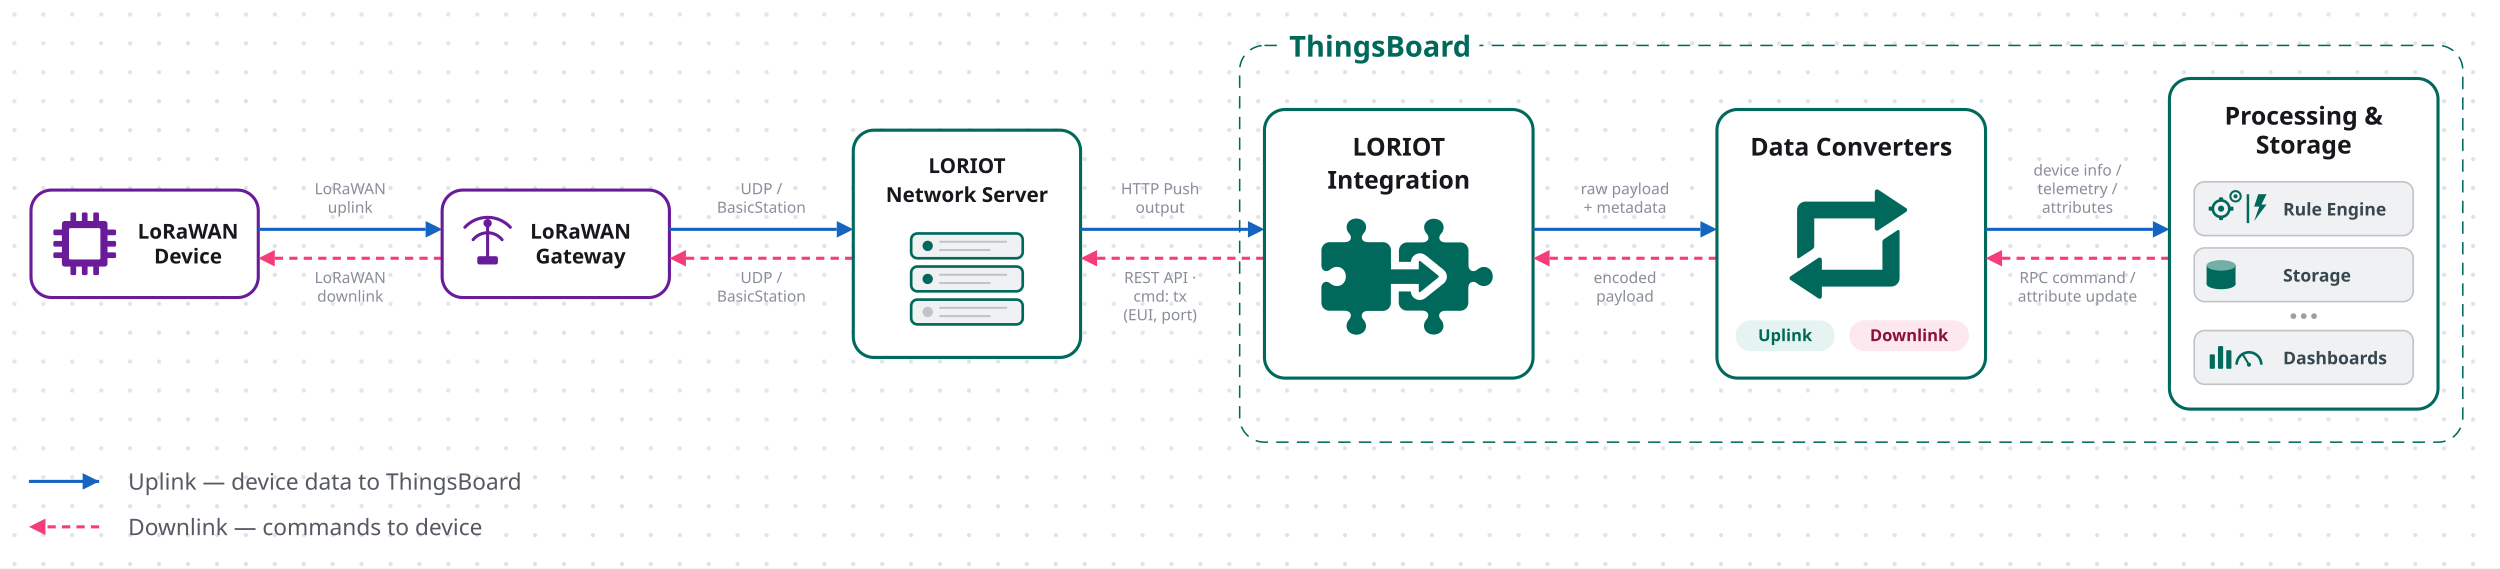
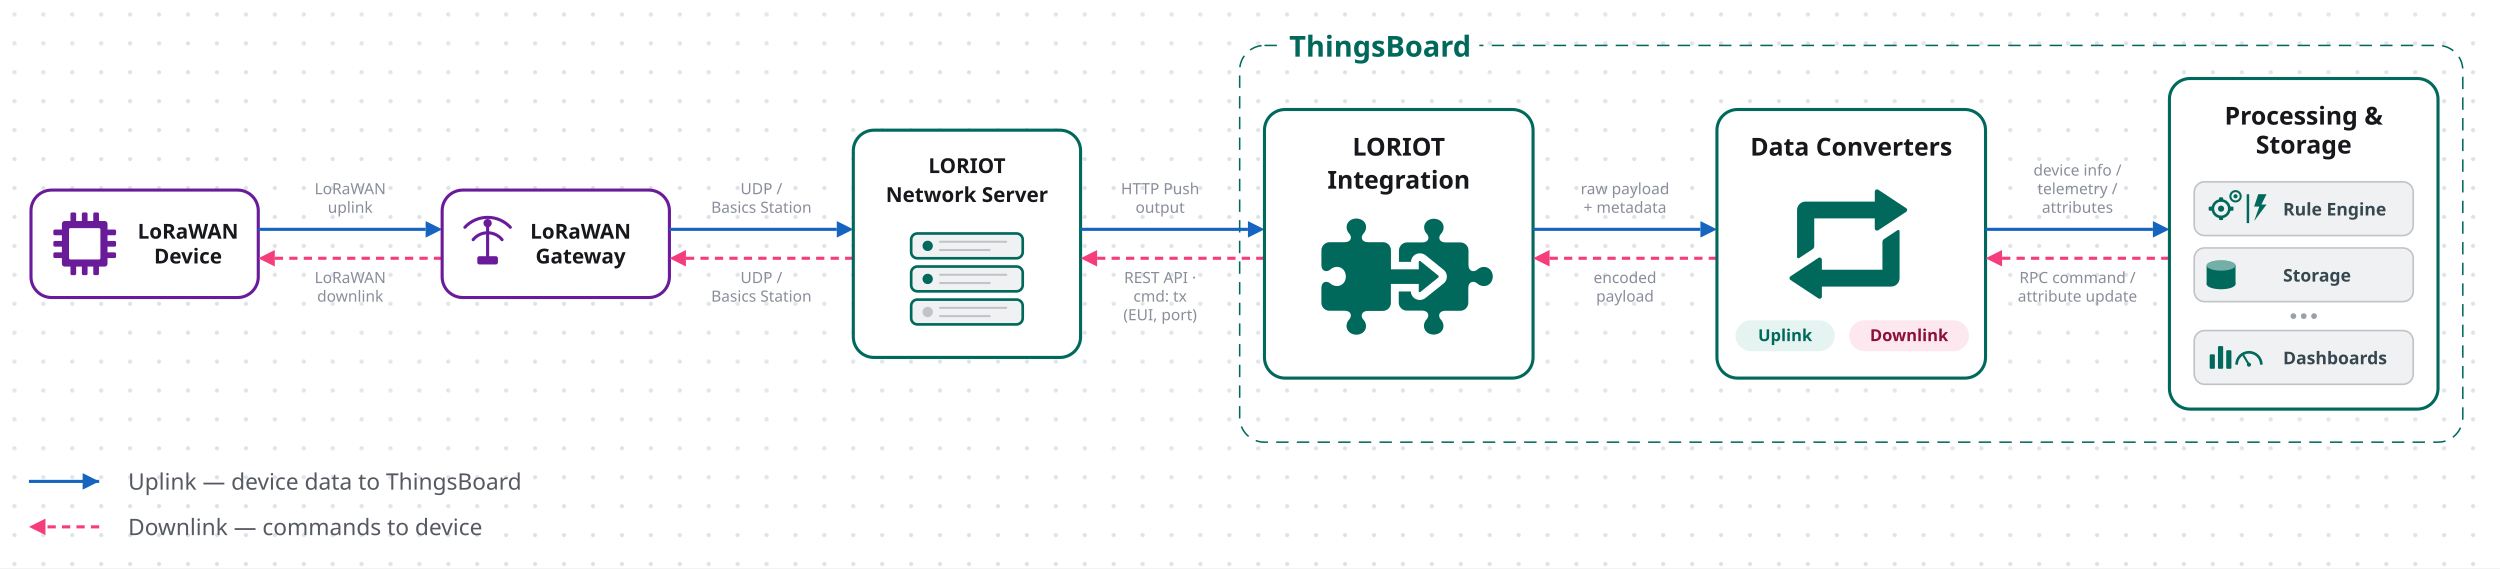
<svg xmlns="http://www.w3.org/2000/svg" width="1430" height="325" fill="none" viewBox="0 0 1210 275">
  <defs>
    <clipPath id="clip0">
      <path fill="#fff" d="M0 0h1210v275H0z" />
    </clipPath>
    <pattern id="dots" width="14" height="14" x="0" y="0" patternUnits="userSpaceOnUse">
      <circle cx="7" cy="7" r="1" fill="#dde0e4" />
    </pattern>
  </defs>
  <g clip-path="url(#clip0)">
    <path fill="#fff" d="M0 0h1210v275H0z" />
    <path fill="url(#dots)" d="M0 0h1210v275H0z" />
    <g transform="translate(0 33)">
      <rect width="592" height="192" x="600" y="-11" stroke="#00695c" stroke-dasharray="6,4" stroke-width=".75" rx="12" />
      <path fill="#fff" d="M620-18h96v14h-96z" />
      <text x="668" y="-11" fill="#00695c" dominant-baseline="central" font-family="system-ui,sans-serif" font-size="14" font-weight="600" text-anchor="middle" textLength="88">ThingsBoard</text>
-       <g transform="translate(9 0)">
+       <g transform="translate(9)">
        <rect width="110" height="52" x="6" y="59" fill="#fff" stroke="#6a1b9a" stroke-width="1.5" rx="10" />
        <g fill="#6a1b9a" transform="matrix(.69 0 0 .69 11.3 64.3)">
          <rect width="32" height="32" x="14" y="14" rx="2" />
          <rect width="22" height="22" x="19" y="19" fill="#fff" rx="1" />
          <rect width="4" height="7" x="20" y="8" rx="1" />
          <rect width="4" height="7" x="28" y="8" rx="1" />
          <rect width="4" height="7" x="36" y="8" rx="1" />
          <rect width="4" height="7" x="20" y="45" rx="1" />
          <rect width="4" height="7" x="28" y="45" rx="1" />
          <rect width="4" height="7" x="36" y="45" rx="1" />
          <rect width="7" height="4" x="8" y="20" rx="1" />
          <rect width="7" height="4" x="8" y="28" rx="1" />
          <rect width="7" height="4" x="8" y="36" rx="1" />
          <rect width="7" height="4" x="45" y="20" rx="1" />
          <rect width="7" height="4" x="45" y="28" rx="1" />
          <rect width="7" height="4" x="45" y="36" rx="1" />
        </g>
        <text x="82" y="79" fill="#17181c" dominant-baseline="middle" font-family="system-ui,sans-serif" font-size="10" font-weight="600" text-anchor="middle">LoRaWAN</text>
        <text x="82" y="91" fill="#17181c" dominant-baseline="middle" font-family="system-ui,sans-serif" font-size="10" font-weight="600" text-anchor="middle">Device</text>
      </g>
      <path stroke="#1565c0" stroke-width="1.5" d="M125 78h81" />
      <path fill="#1565c0" d="m206 74 8 4-8 4z" />
      <path stroke="#f53d7d" stroke-dasharray="4,3" stroke-width="1.5" d="M214 92h-81" />
      <path fill="#f53d7d" d="m133 88-8 4 8 4z" />
      <text x="169.5" y="61" fill="#888d99" font-family="system-ui,sans-serif" font-size="7.5" text-anchor="middle">LoRaWAN</text>
      <text x="169.5" y="70" fill="#888d99" font-family="system-ui,sans-serif" font-size="7.5" text-anchor="middle">uplink</text>
      <text x="169.5" y="104" fill="#888d99" font-family="system-ui,sans-serif" font-size="7.5" text-anchor="middle">LoRaWAN</text>
      <text x="169.5" y="113" fill="#888d99" font-family="system-ui,sans-serif" font-size="7.5" text-anchor="middle">downlink</text>
-       <g transform="translate(33 0)">
+       <g transform="translate(33)">
        <rect width="110" height="52" x="181" y="59" fill="#fff" stroke="#6a1b9a" stroke-width="1.5" rx="10" />
        <g stroke="#6a1b9a" stroke-linecap="round" stroke-width="1.5" transform="translate(190 53)">
          <path d="M13 38V22m-7 8a9 9 0 0 1 14 0M2 24a15 15 0 0 1 22 0" />
          <rect width="10" height="4" x="8" y="38" fill="#6a1b9a" stroke="none" rx="1" />
          <circle cx="13" cy="22" r="2" fill="#6a1b9a" stroke="none" />
        </g>
        <text x="248" y="79" fill="#17181c" dominant-baseline="middle" font-family="system-ui,sans-serif" font-size="10" font-weight="600" text-anchor="middle">LoRaWAN</text>
        <text x="248" y="91" fill="#17181c" dominant-baseline="middle" font-family="system-ui,sans-serif" font-size="10" font-weight="600" text-anchor="middle">Gateway</text>
      </g>
      <path stroke="#1565c0" stroke-width="1.5" d="M324 78h81" />
      <path fill="#1565c0" d="m405 74 8 4-8 4z" />
      <path stroke="#f53d7d" stroke-dasharray="4,3" stroke-width="1.5" d="M413 92h-81" />
      <path fill="#f53d7d" d="m332 88-8 4 8 4z" />
      <text x="368.5" y="61" fill="#888d99" font-family="system-ui,sans-serif" font-size="7.5" text-anchor="middle">UDP /</text>
-       <text x="368.5" y="70" fill="#888d99" font-family="system-ui,sans-serif" font-size="7.5" text-anchor="middle">BasicStation</text>
+       <text x="368.5" y="70" fill="#888d99" font-family="system-ui,sans-serif" font-size="7.5" text-anchor="middle">Basics Station</text>
      <text x="368.5" y="104" fill="#888d99" font-family="system-ui,sans-serif" font-size="7.5" text-anchor="middle">UDP /</text>
-       <text x="368.5" y="113" fill="#888d99" font-family="system-ui,sans-serif" font-size="7.5" text-anchor="middle">BasicStation</text>
+       <text x="368.5" y="113" fill="#888d99" font-family="system-ui,sans-serif" font-size="7.5" text-anchor="middle">Basics Station</text>
      <rect width="110" height="110" x="413" y="30" fill="#fff" stroke="#00695c" stroke-width="1.5" rx="10" />
      <text x="468" y="43" fill="#17181c" dominant-baseline="hanging" font-family="system-ui,sans-serif" font-size="10" font-weight="600" text-anchor="middle">LORIOT</text>
      <text x="468" y="57" fill="#17181c" dominant-baseline="hanging" font-family="system-ui,sans-serif" font-size="10" font-weight="600" text-anchor="middle">Network Server</text>
-       <g transform="translate(57 0)">
-         <g stroke="#00695c" stroke-linecap="round" stroke-width="1.3">
+       <g>
+         <g stroke="#00695c" stroke-linecap="round" stroke-width="1.3" transform="translate(57)">
          <rect width="54" height="12" x="384" y="80" fill="#f0f1f3" rx="3" />
          <circle cx="392" cy="86" r="2.5" fill="#00695c" stroke="none" />
          <path stroke="#c1c3c8" stroke-width="1" d="M398 84h32m-32 4h24" />
          <rect width="54" height="12" x="384" y="96" fill="#f0f1f3" rx="3" />
          <circle cx="392" cy="102" r="2.5" fill="#00695c" stroke="none" />
          <path stroke="#c1c3c8" stroke-width="1" d="M398 100h32m-32 4h24" />
          <rect width="54" height="12" x="384" y="112" fill="#f0f1f3" rx="3" />
          <circle cx="392" cy="118" r="2.5" fill="#c1c3c8" stroke="none" />
          <path stroke="#c1c3c8" stroke-width="1" d="M398 116h32m-32 4h24" />
        </g>
      </g>
      <path stroke="#1565c0" stroke-width="1.5" d="M523 78h81" />
      <path fill="#1565c0" d="m604 74 8 4-8 4z" />
      <path stroke="#f53d7d" stroke-dasharray="4,3" stroke-width="1.5" d="M612 92h-81" />
      <path fill="#f53d7d" d="m531 88-8 4 8 4z" />
      <text x="561.5" y="61" fill="#888d99" font-family="system-ui,sans-serif" font-size="7.5" text-anchor="middle">HTTP Push</text>
      <text x="561.5" y="70" fill="#888d99" font-family="system-ui,sans-serif" font-size="7.5" text-anchor="middle">output</text>
      <text x="561.5" y="104" fill="#888d99" font-family="system-ui,sans-serif" font-size="7.5" text-anchor="middle">REST API ·</text>
      <text x="561.5" y="113" fill="#888d99" font-family="system-ui,sans-serif" font-size="7.5" text-anchor="middle">cmd: tx</text>
      <text x="561.5" y="122" fill="#888d99" font-family="system-ui,sans-serif" font-size="7.5" text-anchor="middle">(EUI, port)</text>
      <rect width="130" height="130" x="612" y="20" fill="#fff" stroke="#00695c" stroke-width="1.5" rx="10" />
      <text x="677" y="33" fill="#17181c" dominant-baseline="hanging" font-family="system-ui,sans-serif" font-size="12" font-weight="600" text-anchor="middle">LORIOT</text>
      <text x="677" y="49" fill="#17181c" dominant-baseline="hanging" font-family="system-ui,sans-serif" font-size="12" font-weight="600" text-anchor="middle">Integration</text>
-       <g transform="translate(81 0)">
+       <g>
        <g fill="#00695c">
-           <path d="M562.48 117.4h7.39c3 0 3.7 2.45 2.14 4.21-2.58 2.87-1.2 7.16 3.43 7.41 4.64-.16 6.01-4.54 3.43-7.32-1.54-1.69-.86-4.22 2.14-4.22h7.22a3.9 3.9 0 0 0 3.96-3.88v-9.17h13.49v3.63c0 .33.42.5.78.25l8.68-7a.66.66 0 0 0 0-.93l-8.68-7c-.34-.25-.78 0-.78.34v3.63h-13.46v-9.26a3.9 3.9 0 0 0-3.95-3.88h-7.22c-3.01 0-3.7-2.45-2.14-4.13 2.58-2.87 1.2-7.17-3.44-7.33-4.63.16-6 4.54-3.43 7.33 1.55 1.68.87 4.13-2.14 4.13h-7.3a4 4 0 0 0-4.04 3.96v7.26c.08 2.87 2.58 3.53 4.3 2.02 2.92-2.54 7.38-1.19 7.55 3.36-.17 4.55-4.63 5.9-7.56 3.37-1.71-1.52-4.2-.85-4.3 2.01v7.33a3.87 3.87 0 0 0 3.93 3.88" />
-           <path d="M599.95 117.33h7.4c3 0 3.7 2.53 2.13 4.22-2.58 2.86-1.2 7.24 3.43 7.4 4.64-.16 6.02-4.46 3.44-7.32-1.55-1.68-.87-4.21 2.14-4.21h7.22a3.9 3.9 0 0 0 3.95-3.88v-7.25c0-2.95 2.59-3.63 4.3-2.1 2.92 2.53 7.39 1.18 7.56-3.36-.17-4.55-4.64-5.9-7.47-3.37-1.72 1.52-4.3.85-4.3-2.1V88.2a3.9 3.9 0 0 0-3.96-3.88h-7.22c-3 0-3.7-2.45-2.14-4.13 2.58-2.78 1.2-7.16-3.43-7.33-4.64.17-6.01 4.47-3.43 7.33 1.54 1.68.86 4.13-2.14 4.13h-7.3a4 4 0 0 0-4.05 3.97v5.44h5.84a4.3 4.3 0 0 1 4.3-4.13 4.5 4.5 0 0 1 2.75.93l8.68 7a4.27 4.27 0 0 1 0 6.73l-8.76 7c-.78.58-1.72.93-2.75.93a4.3 4.3 0 0 1-4.3-4.13h-5.85v5.4a3.9 3.9 0 0 0 3.96 3.87" />
+           <path d="M643.48 117.4h7.39c3 0 3.7 2.45 2.14 4.21-2.58 2.87-1.2 7.16 3.43 7.41 4.64-.16 6.01-4.54 3.43-7.32-1.54-1.69-.86-4.22 2.14-4.22h7.22a3.9 3.9 0 0 0 3.96-3.88v-9.17h13.49v3.63c0 .33.42.5.78.25l8.68-7a.66.66 0 0 0 0-.93l-8.68-7c-.34-.25-.78 0-.78.34v3.63h-13.46v-9.26a3.9 3.9 0 0 0-3.95-3.88h-7.22c-3.01 0-3.7-2.45-2.14-4.13 2.58-2.87 1.2-7.17-3.44-7.33-4.63.16-6 4.54-3.43 7.33 1.55 1.68.87 4.13-2.14 4.13h-7.3a4 4 0 0 0-4.04 3.96v7.26c.08 2.87 2.58 3.53 4.3 2.02 2.92-2.54 7.38-1.19 7.55 3.36-.17 4.55-4.63 5.9-7.56 3.37-1.71-1.52-4.2-.85-4.3 2.01v7.33a3.87 3.87 0 0 0 3.93 3.88" />
+           <path d="M680.95 117.33h7.4c3 0 3.7 2.53 2.13 4.22-2.58 2.86-1.2 7.24 3.43 7.4 4.64-.16 6.02-4.46 3.44-7.32-1.55-1.68-.87-4.21 2.14-4.21h7.22a3.9 3.9 0 0 0 3.95-3.88v-7.25c0-2.95 2.59-3.63 4.3-2.1 2.92 2.53 7.39 1.18 7.56-3.36-.17-4.55-4.64-5.9-7.47-3.37-1.72 1.52-4.3.85-4.3-2.1V88.2a3.9 3.9 0 0 0-3.96-3.88h-7.22c-3 0-3.7-2.45-2.14-4.13 2.58-2.78 1.2-7.16-3.43-7.33-4.64.17-6.01 4.47-3.43 7.33 1.54 1.68.86 4.13-2.14 4.13h-7.3a4 4 0 0 0-4.05 3.97v5.44h5.84a4.3 4.3 0 0 1 4.3-4.13 4.5 4.5 0 0 1 2.75.93l8.68 7a4.27 4.27 0 0 1 0 6.73l-8.76 7c-.78.58-1.72.93-2.75.93a4.3 4.3 0 0 1-4.3-4.13h-5.85v5.4a3.9 3.9 0 0 0 3.96 3.87" />
        </g>
      </g>
      <path stroke="#1565c0" stroke-width="1.5" d="M742 78h81" />
      <path fill="#1565c0" d="m823 74 8 4-8 4z" />
      <path stroke="#f53d7d" stroke-dasharray="4,3" stroke-width="1.5" d="M831 92h-81" />
      <path fill="#f53d7d" d="m750 88-8 4 8 4z" />
      <text x="786.5" y="61" fill="#888d99" font-family="system-ui,sans-serif" font-size="7.5" text-anchor="middle">raw payload</text>
      <text x="786.5" y="70" fill="#888d99" font-family="system-ui,sans-serif" font-size="7.5" text-anchor="middle">+ metadata</text>
      <text x="786.5" y="104" fill="#888d99" font-family="system-ui,sans-serif" font-size="7.5" text-anchor="middle">encoded</text>
      <text x="786.5" y="113" fill="#888d99" font-family="system-ui,sans-serif" font-size="7.5" text-anchor="middle">payload</text>
-       <g transform="translate(105 0)">
+       <g transform="translate(105)">
        <rect width="130" height="130" x="726" y="20" fill="#fff" stroke="#00695c" stroke-width="1.5" rx="10" />
        <text x="791" y="33" fill="#17181c" dominant-baseline="hanging" font-family="system-ui,sans-serif" font-size="12" font-weight="600" text-anchor="middle">Data Converters</text>
        <g fill="#00695c">
          <path d="m817.58 67.75-13.46-8.89a1.1 1.1 0 0 0-1.72.9v4.8h-33.46a4.1 4.1 0 0 0-4.16 4.08V91.4c0 .49.57.79.98.51l6.54-4.31c.5-.32.8-.88.8-1.48v-13.4h29.28v4.8c0 .88.98 1.4 1.72.9l13.46-8.88c.68-.43.68-1.37.02-1.8m-4.16 10.64-6.53 4.32c-.5.32-.8.87-.8 1.47v13.37h-29.3v-4.8a1.1 1.1 0 0 0-1.73-.9l-13.46 8.88a1.07 1.07 0 0 0 0 1.8l13.46 8.88a1.1 1.1 0 0 0 1.73-.9v-4.8h33.43a4.1 4.1 0 0 0 4.18-4.08V78.89a.62.62 0 0 0-.98-.5" />
        </g>
        <rect width="48" height="15" x="735" y="122" fill="#e6f4f1" rx="7.5" />
        <text x="759" y="129" fill="#00695c" dominant-baseline="central" font-family="system-ui,sans-serif" font-size="8" font-weight="700" text-anchor="middle">Uplink</text>
        <rect width="58" height="15" x="790" y="122" fill="#fde8ef" rx="7.5" />
        <text x="819" y="129" fill="#8a0f3a" dominant-baseline="central" font-family="system-ui,sans-serif" font-size="8" font-weight="700" text-anchor="middle">Downlink</text>
      </g>
      <path stroke="#1565c0" stroke-width="1.5" d="M961 78h81" />
      <path fill="#1565c0" d="m1042 74 8 4-8 4z" />
      <path stroke="#f53d7d" stroke-dasharray="4,3" stroke-width="1.5" d="M1050 92h-81" />
      <path fill="#f53d7d" d="m969 88-8 4 8 4z" />
      <text x="1005.5" y="52" fill="#888d99" font-family="system-ui,sans-serif" font-size="7.5" text-anchor="middle">device info /</text>
      <text x="1005.5" y="61" fill="#888d99" font-family="system-ui,sans-serif" font-size="7.5" text-anchor="middle">telemetry /</text>
      <text x="1005.5" y="70" fill="#888d99" font-family="system-ui,sans-serif" font-size="7.5" text-anchor="middle">attributes</text>
      <text x="1005.5" y="104" fill="#888d99" font-family="system-ui,sans-serif" font-size="7.5" text-anchor="middle">RPC command /</text>
      <text x="1005.5" y="113" fill="#888d99" font-family="system-ui,sans-serif" font-size="7.5" text-anchor="middle">attribute update</text>
-       <g transform="translate(129 0)">
+       <g transform="translate(129)">
        <rect width="130" height="160" x="921" y="5" fill="#fff" stroke="#00695c" stroke-width="1.5" rx="10" />
        <text x="986" y="18" fill="#17181c" dominant-baseline="hanging" font-family="system-ui,sans-serif" font-size="12" font-weight="600" text-anchor="middle">Processing &amp;</text>
        <text x="986" y="32" fill="#17181c" dominant-baseline="hanging" font-family="system-ui,sans-serif" font-size="12" font-weight="600" text-anchor="middle">Storage</text>
        <g transform="translate(232 5)">
          <g transform="translate(0 32)">
            <rect width="106" height="26" x="701" y="50" fill="#f0f1f3" stroke="#c1c3c8" stroke-width=".8" rx="5" />
            <g fill="#00695c" transform="translate(45 -6.5)">
              <ellipse cx="669" cy="65" rx="7" ry="2.5" />
              <path d="M662 65h14v9h-14z" />
              <ellipse cx="669" cy="74" rx="7" ry="2.5" />
              <ellipse cx="669" cy="65" fill="#e6f4f1" opacity=".5" rx="7" ry="2.5" />
            </g>
            <text x="744" y="63" fill="#37474f" dominant-baseline="central" font-family="system-ui,sans-serif" font-size="8.5" font-weight="600">Storage</text>
          </g>
          <g transform="translate(0 40)">
            <rect width="106" height="26" x="701" y="82" fill="#f0f1f3" stroke="#c1c3c8" stroke-width=".8" rx="5" />
            <g fill="#00695c" transform="translate(47.5 -5.5)">
              <rect width="2.5" height="7" x="661" y="99" rx=".5" />
              <rect width="2.5" height="11" x="665" y="95" rx=".5" />
              <rect width="2.5" height="9" x="669" y="97" rx=".5" />
              <path fill="none" stroke="#00695c" stroke-width="1.3" d="M674 104a6 6 0 0 1 12 0" />
              <path stroke="#00695c" stroke-linecap="round" d="m680 104-3-5" />
              <circle cx="680" cy="104" r="1" />
            </g>
            <text x="744" y="95" fill="#37474f" dominant-baseline="central" font-family="system-ui,sans-serif" font-size="8.5" font-weight="600">Dashboards</text>
          </g>
          <circle cx="749" cy="115" r="1.4" fill="#9aa0a6" />
          <circle cx="754" cy="115" r="1.4" fill="#9aa0a6" />
          <circle cx="759" cy="115" r="1.4" fill="#9aa0a6" />
          <g transform="translate(0 -72)">
            <rect width="106" height="26" x="701" y="122" fill="#f0f1f3" stroke="#c1c3c8" stroke-width=".8" rx="5" />
            <g fill="#00695c" transform="translate(49)">
              <circle cx="665" cy="135" r="4" fill="none" stroke="#00695c" stroke-width="1.3" />
              <circle cx="665" cy="135" r="1.5" />
              <rect width="2" height="2" x="664" y="129.5" rx=".4" />
              <rect width="2" height="2" x="664" y="138.5" rx=".4" />
              <rect width="2" height="2" x="659" y="134" rx=".4" />
              <rect width="2" height="2" x="669" y="134" rx=".4" />
              <circle cx="672" cy="129" r="2.5" fill="none" stroke="#00695c" />
              <circle cx="672" cy="129" r="1" />
              <path stroke="#00695c" stroke-width="1.2" d="M678 128v14" />
              <path d="m683 128-2 6h2.5l-2.5 7 6-8h-2.5l2.5-5z" />
            </g>
            <text x="744" y="135" fill="#37474f" dominant-baseline="central" font-family="system-ui,sans-serif" font-size="8.5" font-weight="600">Rule Engine</text>
          </g>
        </g>
      </g>
      <path stroke="#1565c0" stroke-width="1.5" d="M14 200h34" />
      <path fill="#1565c0" d="m40 196 8 4-8 4z" />
      <text x="62" y="204" fill="#555962" font-family="system-ui,sans-serif" font-size="11">Uplink — device data to ThingsBoard</text>
      <path stroke="#f53d7d" stroke-dasharray="4,3" stroke-width="1.5" d="M48 222H22" />
      <path fill="#f53d7d" d="m22 218-8 4 8 4z" />
      <text x="62" y="226" fill="#555962" font-family="system-ui,sans-serif" font-size="11">Downlink — commands to device</text>
    </g>
  </g>
</svg>
